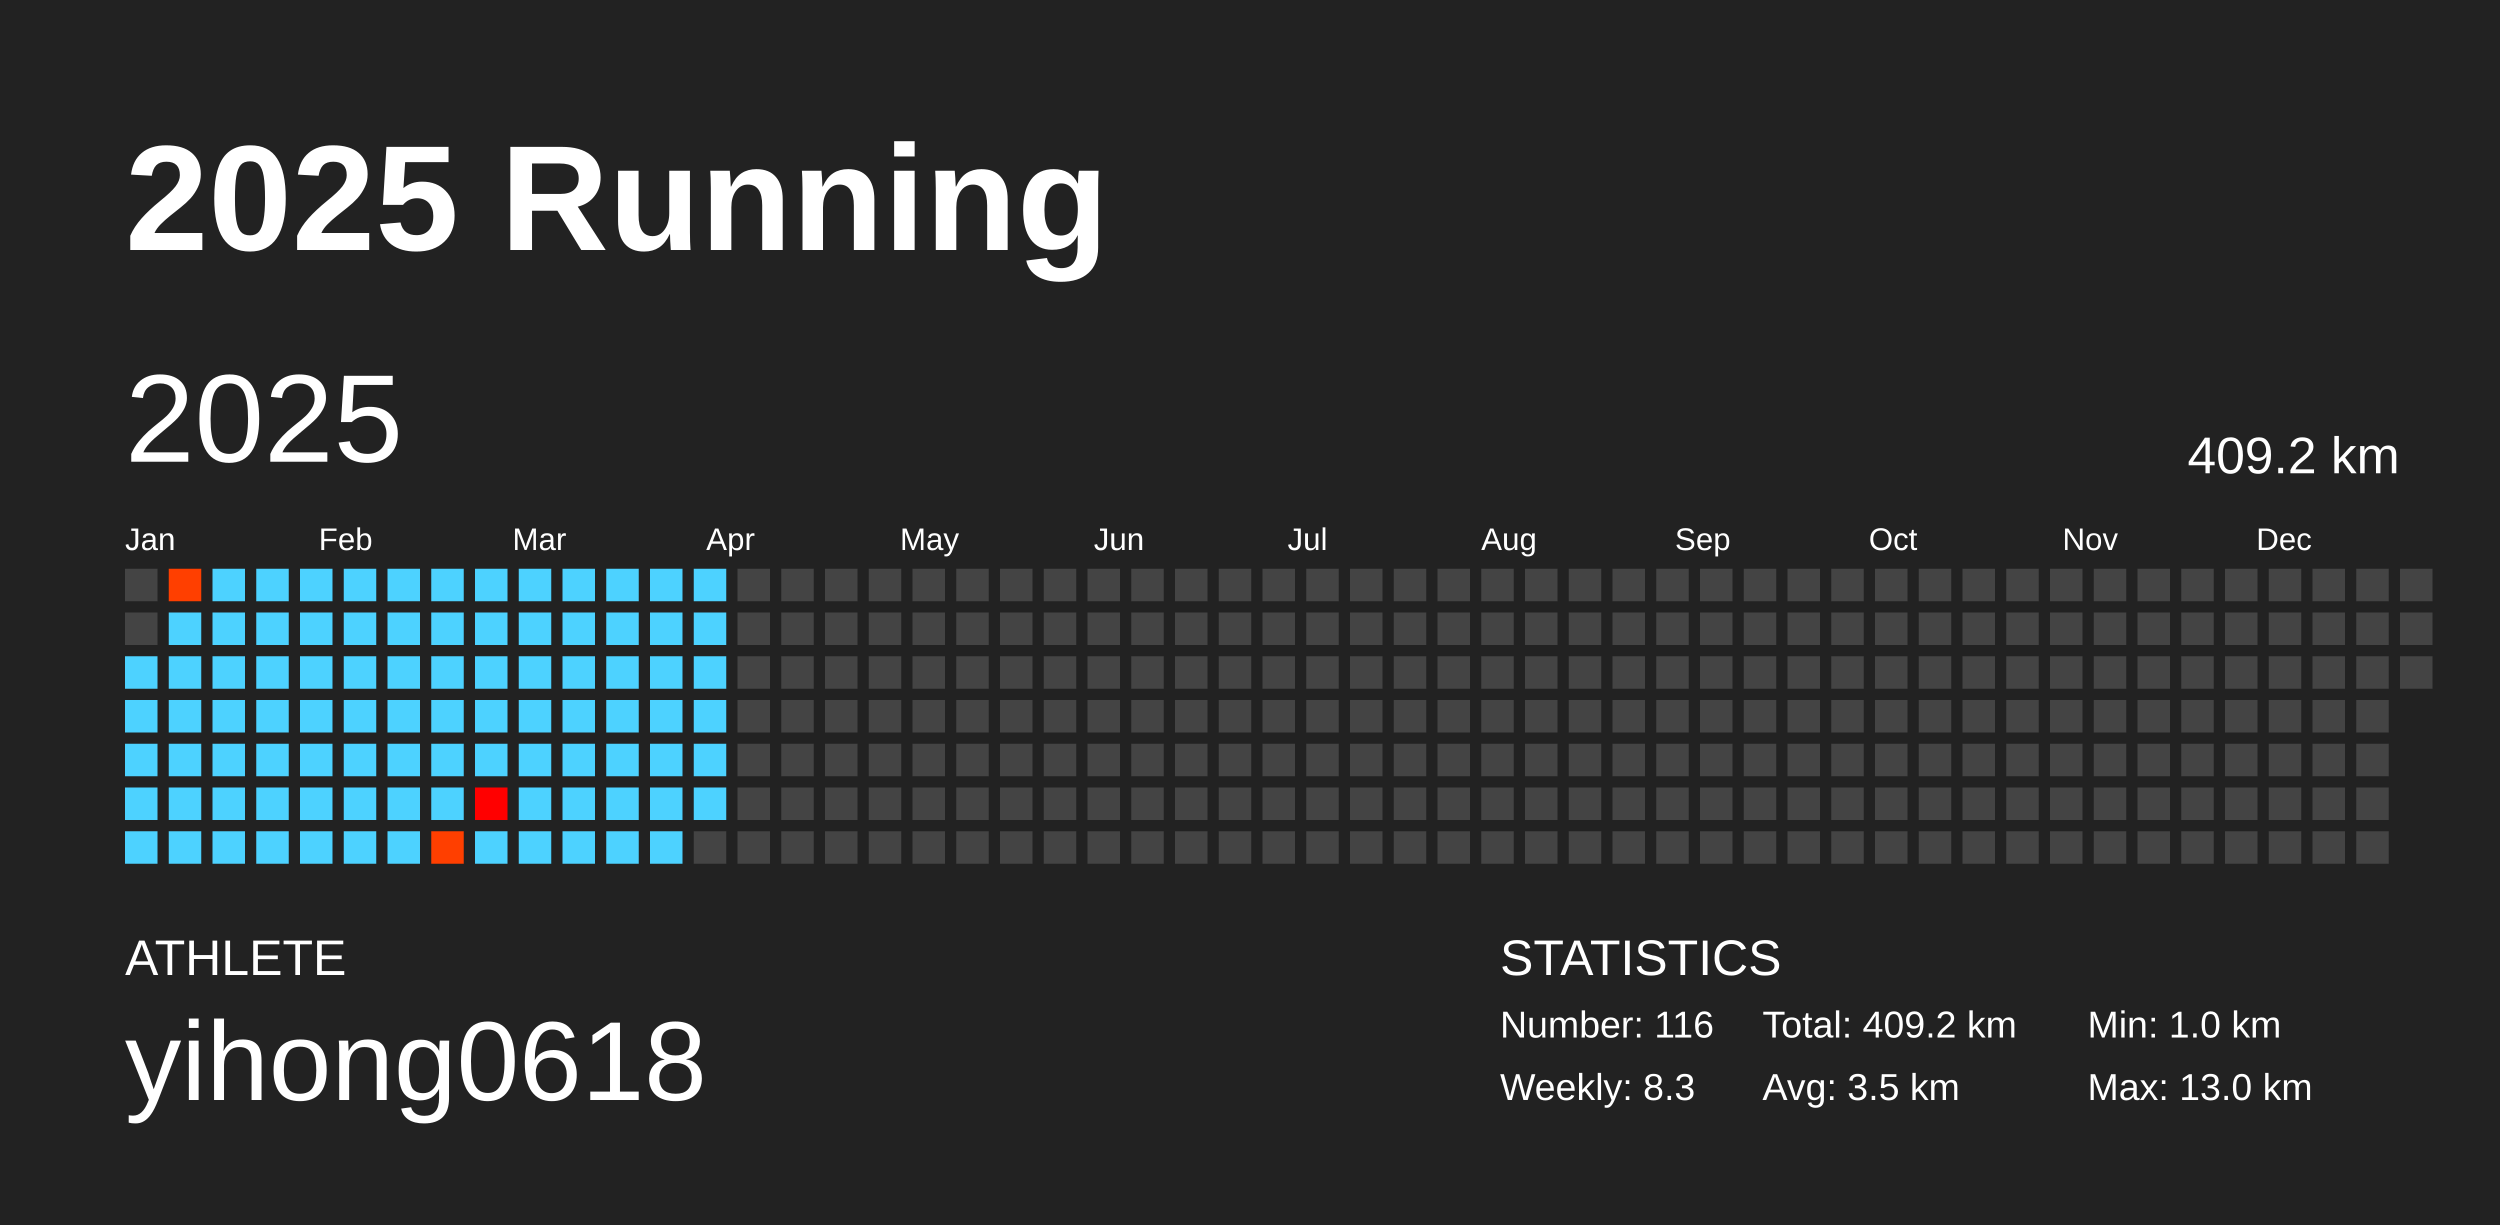
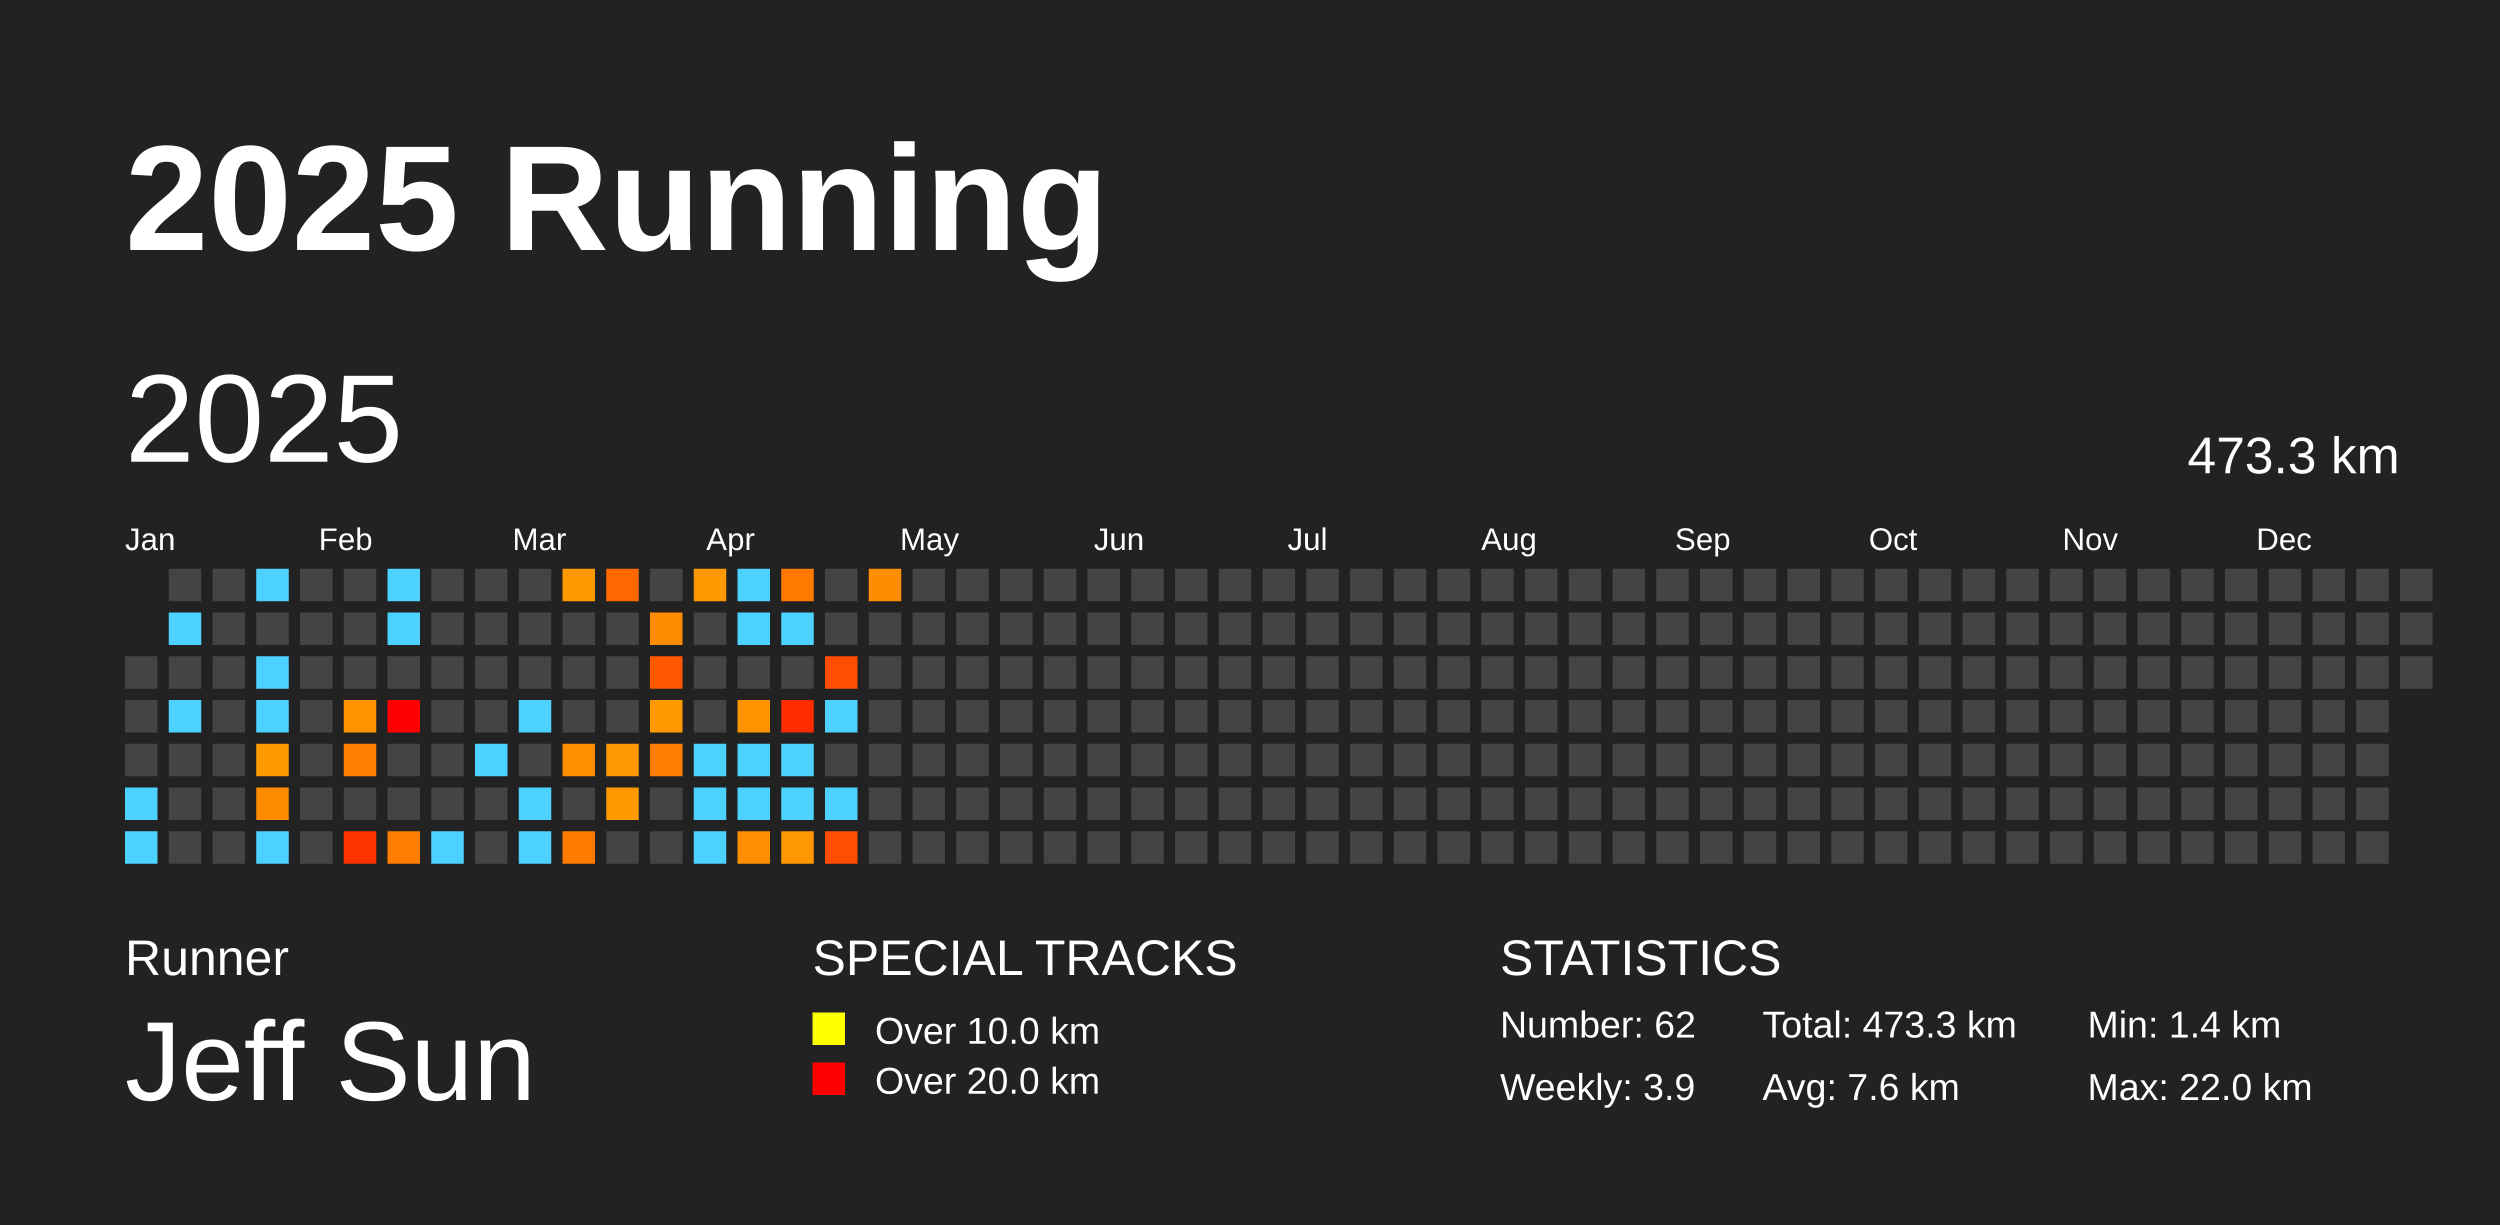
<svg xmlns="http://www.w3.org/2000/svg" baseProfile="full" height="98mm" version="1.1" viewBox="0,0,200,98" width="200mm">
  <defs />
  <rect fill="#222222" height="98" width="200" x="0" y="0" />
  <text fill="#FFFFFF" style="font-size:12px; font-family:Arial; font-weight:bold;" x="10" y="20">2025 Running</text>
-   <text fill="#FFFFFF" style="font-size:4px; font-family:Arial" x="10" y="78">ATHLETE</text>
-   <text fill="#FFFFFF" style="font-size:9px; font-family:Arial" x="10" y="88">yihong0618</text>
+   <text fill="#FFFFFF" style="font-size:4px; font-family:Arial" x="10" y="78">Runner</text>
+   <text fill="#FFFFFF" style="font-size:9px; font-family:Arial" x="10" y="88">Jeff Sun</text>
+   <text fill="#FFFFFF" style="font-size:4px; font-family:Arial" x="65" y="78">SPECIAL TRACKS</text>
+   <rect fill="yellow" height="2.6" width="2.6" x="65" y="81" />
+   <text fill="#FFFFFF" style="font-size:3px; font-family:Arial" x="70" y="83.5">Over 10.0 km</text>
+   <rect fill="red" height="2.6" width="2.6" x="65" y="85" />
+   <text fill="#FFFFFF" style="font-size:3px; font-family:Arial" x="70" y="87.5">Over 20.0 km</text>
  <text fill="#FFFFFF" style="font-size:4px; font-family:Arial" x="120" y="78">STATISTICS</text>
-   <text fill="#FFFFFF" style="font-size:3px; font-family:Arial" x="120" y="83">Number: 116</text>
-   <text fill="#FFFFFF" style="font-size:3px; font-family:Arial" x="120" y="88">Weekly: 8.3</text>
-   <text fill="#FFFFFF" style="font-size:3px; font-family:Arial" x="141" y="83">Total: 409.2 km</text>
-   <text fill="#FFFFFF" style="font-size:3px; font-family:Arial" x="141" y="88">Avg: 3.5 km</text>
-   <text fill="#FFFFFF" style="font-size:3px; font-family:Arial" x="167" y="83">Min: 1.0 km</text>
-   <text fill="#FFFFFF" style="font-size:3px; font-family:Arial" x="167" y="88">Max: 13.0 km</text>
+   <text fill="#FFFFFF" style="font-size:3px; font-family:Arial" x="120" y="83">Number: 62</text>
+   <text fill="#FFFFFF" style="font-size:3px; font-family:Arial" x="120" y="88">Weekly: 3.9</text>
+   <text fill="#FFFFFF" style="font-size:3px; font-family:Arial" x="141" y="83">Total: 473.3 km</text>
+   <text fill="#FFFFFF" style="font-size:3px; font-family:Arial" x="141" y="88">Avg: 7.6 km</text>
+   <text fill="#FFFFFF" style="font-size:3px; font-family:Arial" x="167" y="83">Min: 1.4 km</text>
+   <text fill="#FFFFFF" style="font-size:3px; font-family:Arial" x="167" y="88">Max: 22.0 km</text>
  <text dominant-baseline="hanging" fill="#FFFFFF" style="font-size:10.0px; font-family:Arial;" x="10" y="30">2025</text>
-   <text dominant-baseline="hanging" fill="#FFFFFF" style="font-size:4.125px; font-family:Arial;" x="175" y="35">409.2 km</text>
+   <text dominant-baseline="hanging" fill="#FFFFFF" style="font-size:4.125px; font-family:Arial;" x="175" y="35">473.3 km</text>
  <text fill="#FFFFFF" style="font-size:2.5px; font-family:Arial" x="10.0" y="44">Jan</text>
  <text fill="#FFFFFF" style="font-size:2.5px; font-family:Arial" x="25.5" y="44">Feb</text>
  <text fill="#FFFFFF" style="font-size:2.5px; font-family:Arial" x="41.0" y="44">Mar</text>
  <text fill="#FFFFFF" style="font-size:2.5px; font-family:Arial" x="56.5" y="44">Apr</text>
  <text fill="#FFFFFF" style="font-size:2.5px; font-family:Arial" x="72.0" y="44">May</text>
  <text fill="#FFFFFF" style="font-size:2.5px; font-family:Arial" x="87.5" y="44">Jun</text>
  <text fill="#FFFFFF" style="font-size:2.5px; font-family:Arial" x="103.0" y="44">Jul</text>
  <text fill="#FFFFFF" style="font-size:2.5px; font-family:Arial" x="118.5" y="44">Aug</text>
  <text fill="#FFFFFF" style="font-size:2.5px; font-family:Arial" x="134.0" y="44">Sep</text>
  <text fill="#FFFFFF" style="font-size:2.5px; font-family:Arial" x="149.5" y="44">Oct</text>
  <text fill="#FFFFFF" style="font-size:2.5px; font-family:Arial" x="165.0" y="44">Nov</text>
  <text fill="#FFFFFF" style="font-size:2.5px; font-family:Arial" x="180.5" y="44">Dec</text>
-   <rect fill="#444444" height="2.6" width="2.6" x="10.0" y="45.5" />
-   <rect fill="#444444" height="2.6" width="2.6" x="10.0" y="49.0" />
-   <rect fill="#4dd2ff" height="2.6" width="2.6" x="10.0" y="52.5" />
-   <rect fill="#4dd2ff" height="2.6" width="2.6" x="10.0" y="56.0" />
-   <rect fill="#4dd2ff" height="2.6" width="2.6" x="10.0" y="59.5" />
+   <rect fill="#444444" height="2.6" width="2.6" x="10.0" y="52.5" />
+   <rect fill="#444444" height="2.6" width="2.6" x="10.0" y="56.0" />
+   <rect fill="#444444" height="2.6" width="2.6" x="10.0" y="59.5" />
  <rect fill="#4dd2ff" height="2.6" width="2.6" x="10.0" y="63.0" />
  <rect fill="#4dd2ff" height="2.6" width="2.6" x="10.0" y="66.5" />
-   <rect fill="#ff3f00" height="2.6" width="2.6" x="13.5" y="45.5" />
+   <rect fill="#444444" height="2.6" width="2.6" x="13.5" y="45.5" />
  <rect fill="#4dd2ff" height="2.6" width="2.6" x="13.5" y="49.0" />
-   <rect fill="#4dd2ff" height="2.6" width="2.6" x="13.5" y="52.5" />
+   <rect fill="#444444" height="2.6" width="2.6" x="13.5" y="52.5" />
  <rect fill="#4dd2ff" height="2.6" width="2.6" x="13.5" y="56.0" />
-   <rect fill="#4dd2ff" height="2.6" width="2.6" x="13.5" y="59.5" />
-   <rect fill="#4dd2ff" height="2.6" width="2.6" x="13.5" y="63.0" />
-   <rect fill="#4dd2ff" height="2.6" width="2.6" x="13.5" y="66.5" />
-   <rect fill="#4dd2ff" height="2.6" width="2.6" x="17.0" y="45.5" />
-   <rect fill="#4dd2ff" height="2.6" width="2.6" x="17.0" y="49.0" />
-   <rect fill="#4dd2ff" height="2.6" width="2.6" x="17.0" y="52.5" />
-   <rect fill="#4dd2ff" height="2.6" width="2.6" x="17.0" y="56.0" />
-   <rect fill="#4dd2ff" height="2.6" width="2.6" x="17.0" y="59.5" />
-   <rect fill="#4dd2ff" height="2.6" width="2.6" x="17.0" y="63.0" />
-   <rect fill="#4dd2ff" height="2.6" width="2.6" x="17.0" y="66.5" />
+   <rect fill="#444444" height="2.6" width="2.6" x="13.5" y="59.5" />
+   <rect fill="#444444" height="2.6" width="2.6" x="13.5" y="63.0" />
+   <rect fill="#444444" height="2.6" width="2.6" x="13.5" y="66.5" />
+   <rect fill="#444444" height="2.6" width="2.6" x="17.0" y="45.5" />
+   <rect fill="#444444" height="2.6" width="2.6" x="17.0" y="49.0" />
+   <rect fill="#444444" height="2.6" width="2.6" x="17.0" y="52.5" />
+   <rect fill="#444444" height="2.6" width="2.6" x="17.0" y="56.0" />
+   <rect fill="#444444" height="2.6" width="2.6" x="17.0" y="59.5" />
+   <rect fill="#444444" height="2.6" width="2.6" x="17.0" y="63.0" />
+   <rect fill="#444444" height="2.6" width="2.6" x="17.0" y="66.5" />
  <rect fill="#4dd2ff" height="2.6" width="2.6" x="20.5" y="45.5" />
-   <rect fill="#4dd2ff" height="2.6" width="2.6" x="20.5" y="49.0" />
+   <rect fill="#444444" height="2.6" width="2.6" x="20.5" y="49.0" />
  <rect fill="#4dd2ff" height="2.6" width="2.6" x="20.5" y="52.5" />
  <rect fill="#4dd2ff" height="2.6" width="2.6" x="20.5" y="56.0" />
-   <rect fill="#4dd2ff" height="2.6" width="2.6" x="20.5" y="59.5" />
-   <rect fill="#4dd2ff" height="2.6" width="2.6" x="20.5" y="63.0" />
+   <rect fill="#ff9900" height="2.6" width="2.6" x="20.5" y="59.5" />
+   <rect fill="#ff8c00" height="2.6" width="2.6" x="20.5" y="63.0" />
  <rect fill="#4dd2ff" height="2.6" width="2.6" x="20.5" y="66.5" />
-   <rect fill="#4dd2ff" height="2.6" width="2.6" x="24.0" y="45.5" />
-   <rect fill="#4dd2ff" height="2.6" width="2.6" x="24.0" y="49.0" />
-   <rect fill="#4dd2ff" height="2.6" width="2.6" x="24.0" y="52.5" />
-   <rect fill="#4dd2ff" height="2.6" width="2.6" x="24.0" y="56.0" />
-   <rect fill="#4dd2ff" height="2.6" width="2.6" x="24.0" y="59.5" />
-   <rect fill="#4dd2ff" height="2.6" width="2.6" x="24.0" y="63.0" />
-   <rect fill="#4dd2ff" height="2.6" width="2.6" x="24.0" y="66.5" />
-   <rect fill="#4dd2ff" height="2.6" width="2.6" x="27.5" y="45.5" />
-   <rect fill="#4dd2ff" height="2.6" width="2.6" x="27.5" y="49.0" />
-   <rect fill="#4dd2ff" height="2.6" width="2.6" x="27.5" y="52.5" />
-   <rect fill="#4dd2ff" height="2.6" width="2.6" x="27.5" y="56.0" />
-   <rect fill="#4dd2ff" height="2.6" width="2.6" x="27.5" y="59.5" />
-   <rect fill="#4dd2ff" height="2.6" width="2.6" x="27.5" y="63.0" />
-   <rect fill="#4dd2ff" height="2.6" width="2.6" x="27.5" y="66.5" />
+   <rect fill="#444444" height="2.6" width="2.6" x="24.0" y="45.5" />
+   <rect fill="#444444" height="2.6" width="2.6" x="24.0" y="49.0" />
+   <rect fill="#444444" height="2.6" width="2.6" x="24.0" y="52.5" />
+   <rect fill="#444444" height="2.6" width="2.6" x="24.0" y="56.0" />
+   <rect fill="#444444" height="2.6" width="2.6" x="24.0" y="59.5" />
+   <rect fill="#444444" height="2.6" width="2.6" x="24.0" y="63.0" />
+   <rect fill="#444444" height="2.6" width="2.6" x="24.0" y="66.5" />
+   <rect fill="#444444" height="2.6" width="2.6" x="27.5" y="45.5" />
+   <rect fill="#444444" height="2.6" width="2.6" x="27.5" y="49.0" />
+   <rect fill="#444444" height="2.6" width="2.6" x="27.5" y="52.5" />
+   <rect fill="#ff9200" height="2.6" width="2.6" x="27.5" y="56.0" />
+   <rect fill="#ff7f00" height="2.6" width="2.6" x="27.5" y="59.5" />
+   <rect fill="#444444" height="2.6" width="2.6" x="27.5" y="63.0" />
+   <rect fill="#ff3300" height="2.6" width="2.6" x="27.5" y="66.5" />
  <rect fill="#4dd2ff" height="2.6" width="2.6" x="31.0" y="45.5" />
  <rect fill="#4dd2ff" height="2.6" width="2.6" x="31.0" y="49.0" />
-   <rect fill="#4dd2ff" height="2.6" width="2.6" x="31.0" y="52.5" />
-   <rect fill="#4dd2ff" height="2.6" width="2.6" x="31.0" y="56.0" />
-   <rect fill="#4dd2ff" height="2.6" width="2.6" x="31.0" y="59.5" />
-   <rect fill="#4dd2ff" height="2.6" width="2.6" x="31.0" y="63.0" />
-   <rect fill="#4dd2ff" height="2.6" width="2.6" x="31.0" y="66.5" />
-   <rect fill="#4dd2ff" height="2.6" width="2.6" x="34.5" y="45.5" />
-   <rect fill="#4dd2ff" height="2.6" width="2.6" x="34.5" y="49.0" />
-   <rect fill="#4dd2ff" height="2.6" width="2.6" x="34.5" y="52.5" />
-   <rect fill="#4dd2ff" height="2.6" width="2.6" x="34.5" y="56.0" />
-   <rect fill="#4dd2ff" height="2.6" width="2.6" x="34.5" y="59.5" />
-   <rect fill="#4dd2ff" height="2.6" width="2.6" x="34.5" y="63.0" />
-   <rect fill="#ff3f00" height="2.6" width="2.6" x="34.5" y="66.5" />
-   <rect fill="#4dd2ff" height="2.6" width="2.6" x="38.0" y="45.5" />
-   <rect fill="#4dd2ff" height="2.6" width="2.6" x="38.0" y="49.0" />
-   <rect fill="#4dd2ff" height="2.6" width="2.6" x="38.0" y="52.5" />
-   <rect fill="#4dd2ff" height="2.6" width="2.6" x="38.0" y="56.0" />
+   <rect fill="#444444" height="2.6" width="2.6" x="31.0" y="52.5" />
+   <rect fill="red" height="2.6" width="2.6" x="31.0" y="56.0" />
+   <rect fill="#444444" height="2.6" width="2.6" x="31.0" y="59.5" />
+   <rect fill="#444444" height="2.6" width="2.6" x="31.0" y="63.0" />
+   <rect fill="#ff7e00" height="2.6" width="2.6" x="31.0" y="66.5" />
+   <rect fill="#444444" height="2.6" width="2.6" x="34.5" y="45.5" />
+   <rect fill="#444444" height="2.6" width="2.6" x="34.5" y="49.0" />
+   <rect fill="#444444" height="2.6" width="2.6" x="34.5" y="52.5" />
+   <rect fill="#444444" height="2.6" width="2.6" x="34.5" y="56.0" />
+   <rect fill="#444444" height="2.6" width="2.6" x="34.5" y="59.5" />
+   <rect fill="#444444" height="2.6" width="2.6" x="34.5" y="63.0" />
+   <rect fill="#4dd2ff" height="2.6" width="2.6" x="34.5" y="66.5" />
+   <rect fill="#444444" height="2.6" width="2.6" x="38.0" y="45.5" />
+   <rect fill="#444444" height="2.6" width="2.6" x="38.0" y="49.0" />
+   <rect fill="#444444" height="2.6" width="2.6" x="38.0" y="52.5" />
+   <rect fill="#444444" height="2.6" width="2.6" x="38.0" y="56.0" />
  <rect fill="#4dd2ff" height="2.6" width="2.6" x="38.0" y="59.5" />
-   <rect fill="#ff0000" height="2.6" width="2.6" x="38.0" y="63.0" />
-   <rect fill="#4dd2ff" height="2.6" width="2.6" x="38.0" y="66.5" />
-   <rect fill="#4dd2ff" height="2.6" width="2.6" x="41.5" y="45.5" />
-   <rect fill="#4dd2ff" height="2.6" width="2.6" x="41.5" y="49.0" />
-   <rect fill="#4dd2ff" height="2.6" width="2.6" x="41.5" y="52.5" />
+   <rect fill="#444444" height="2.6" width="2.6" x="38.0" y="63.0" />
+   <rect fill="#444444" height="2.6" width="2.6" x="38.0" y="66.5" />
+   <rect fill="#444444" height="2.6" width="2.6" x="41.5" y="45.5" />
+   <rect fill="#444444" height="2.6" width="2.6" x="41.5" y="49.0" />
+   <rect fill="#444444" height="2.6" width="2.6" x="41.5" y="52.5" />
  <rect fill="#4dd2ff" height="2.6" width="2.6" x="41.5" y="56.0" />
-   <rect fill="#4dd2ff" height="2.6" width="2.6" x="41.5" y="59.5" />
+   <rect fill="#444444" height="2.6" width="2.6" x="41.5" y="59.5" />
  <rect fill="#4dd2ff" height="2.6" width="2.6" x="41.5" y="63.0" />
  <rect fill="#4dd2ff" height="2.6" width="2.6" x="41.5" y="66.5" />
-   <rect fill="#4dd2ff" height="2.6" width="2.6" x="45.0" y="45.5" />
-   <rect fill="#4dd2ff" height="2.6" width="2.6" x="45.0" y="49.0" />
-   <rect fill="#4dd2ff" height="2.6" width="2.6" x="45.0" y="52.5" />
-   <rect fill="#4dd2ff" height="2.6" width="2.6" x="45.0" y="56.0" />
-   <rect fill="#4dd2ff" height="2.6" width="2.6" x="45.0" y="59.5" />
-   <rect fill="#4dd2ff" height="2.6" width="2.6" x="45.0" y="63.0" />
-   <rect fill="#4dd2ff" height="2.6" width="2.6" x="45.0" y="66.5" />
-   <rect fill="#4dd2ff" height="2.6" width="2.6" x="48.5" y="45.5" />
-   <rect fill="#4dd2ff" height="2.6" width="2.6" x="48.5" y="49.0" />
-   <rect fill="#4dd2ff" height="2.6" width="2.6" x="48.5" y="52.5" />
-   <rect fill="#4dd2ff" height="2.6" width="2.6" x="48.5" y="56.0" />
-   <rect fill="#4dd2ff" height="2.6" width="2.6" x="48.5" y="59.5" />
-   <rect fill="#4dd2ff" height="2.6" width="2.6" x="48.5" y="63.0" />
-   <rect fill="#4dd2ff" height="2.6" width="2.6" x="48.5" y="66.5" />
-   <rect fill="#4dd2ff" height="2.6" width="2.6" x="52.0" y="45.5" />
-   <rect fill="#4dd2ff" height="2.6" width="2.6" x="52.0" y="49.0" />
-   <rect fill="#4dd2ff" height="2.6" width="2.6" x="52.0" y="52.5" />
-   <rect fill="#4dd2ff" height="2.6" width="2.6" x="52.0" y="56.0" />
-   <rect fill="#4dd2ff" height="2.6" width="2.6" x="52.0" y="59.5" />
-   <rect fill="#4dd2ff" height="2.6" width="2.6" x="52.0" y="63.0" />
-   <rect fill="#4dd2ff" height="2.6" width="2.6" x="52.0" y="66.5" />
-   <rect fill="#4dd2ff" height="2.6" width="2.6" x="55.5" y="45.5" />
-   <rect fill="#4dd2ff" height="2.6" width="2.6" x="55.5" y="49.0" />
-   <rect fill="#4dd2ff" height="2.6" width="2.6" x="55.5" y="52.5" />
-   <rect fill="#4dd2ff" height="2.6" width="2.6" x="55.5" y="56.0" />
+   <rect fill="#ff9900" height="2.6" width="2.6" x="45.0" y="45.5" />
+   <rect fill="#444444" height="2.6" width="2.6" x="45.0" y="49.0" />
+   <rect fill="#444444" height="2.6" width="2.6" x="45.0" y="52.5" />
+   <rect fill="#444444" height="2.6" width="2.6" x="45.0" y="56.0" />
+   <rect fill="#ff9000" height="2.6" width="2.6" x="45.0" y="59.5" />
+   <rect fill="#444444" height="2.6" width="2.6" x="45.0" y="63.0" />
+   <rect fill="#ff7a00" height="2.6" width="2.6" x="45.0" y="66.5" />
+   <rect fill="#ff6800" height="2.6" width="2.6" x="48.5" y="45.5" />
+   <rect fill="#444444" height="2.6" width="2.6" x="48.5" y="49.0" />
+   <rect fill="#444444" height="2.6" width="2.6" x="48.5" y="52.5" />
+   <rect fill="#444444" height="2.6" width="2.6" x="48.5" y="56.0" />
+   <rect fill="#ff9700" height="2.6" width="2.6" x="48.5" y="59.5" />
+   <rect fill="#ff9900" height="2.6" width="2.6" x="48.5" y="63.0" />
+   <rect fill="#444444" height="2.6" width="2.6" x="48.5" y="66.5" />
+   <rect fill="#444444" height="2.6" width="2.6" x="52.0" y="45.5" />
+   <rect fill="#ff8b00" height="2.6" width="2.6" x="52.0" y="49.0" />
+   <rect fill="#ff5800" height="2.6" width="2.6" x="52.0" y="52.5" />
+   <rect fill="#ff9900" height="2.6" width="2.6" x="52.0" y="56.0" />
+   <rect fill="#ff7d00" height="2.6" width="2.6" x="52.0" y="59.5" />
+   <rect fill="#444444" height="2.6" width="2.6" x="52.0" y="63.0" />
+   <rect fill="#444444" height="2.6" width="2.6" x="52.0" y="66.5" />
+   <rect fill="#ff9900" height="2.6" width="2.6" x="55.5" y="45.5" />
+   <rect fill="#444444" height="2.6" width="2.6" x="55.5" y="49.0" />
+   <rect fill="#444444" height="2.6" width="2.6" x="55.5" y="52.5" />
+   <rect fill="#444444" height="2.6" width="2.6" x="55.5" y="56.0" />
  <rect fill="#4dd2ff" height="2.6" width="2.6" x="55.5" y="59.5" />
  <rect fill="#4dd2ff" height="2.6" width="2.6" x="55.5" y="63.0" />
-   <rect fill="#444444" height="2.6" width="2.6" x="55.5" y="66.5" />
-   <rect fill="#444444" height="2.6" width="2.6" x="59.0" y="45.5" />
-   <rect fill="#444444" height="2.6" width="2.6" x="59.0" y="49.0" />
+   <rect fill="#4dd2ff" height="2.6" width="2.6" x="55.5" y="66.5" />
+   <rect fill="#4dd2ff" height="2.6" width="2.6" x="59.0" y="45.5" />
+   <rect fill="#4dd2ff" height="2.6" width="2.6" x="59.0" y="49.0" />
  <rect fill="#444444" height="2.6" width="2.6" x="59.0" y="52.5" />
-   <rect fill="#444444" height="2.6" width="2.6" x="59.0" y="56.0" />
-   <rect fill="#444444" height="2.6" width="2.6" x="59.0" y="59.5" />
-   <rect fill="#444444" height="2.6" width="2.6" x="59.0" y="63.0" />
-   <rect fill="#444444" height="2.6" width="2.6" x="59.0" y="66.5" />
-   <rect fill="#444444" height="2.6" width="2.6" x="62.5" y="45.5" />
-   <rect fill="#444444" height="2.6" width="2.6" x="62.5" y="49.0" />
+   <rect fill="#ff9300" height="2.6" width="2.6" x="59.0" y="56.0" />
+   <rect fill="#4dd2ff" height="2.6" width="2.6" x="59.0" y="59.5" />
+   <rect fill="#4dd2ff" height="2.6" width="2.6" x="59.0" y="63.0" />
+   <rect fill="#ff8e00" height="2.6" width="2.6" x="59.0" y="66.5" />
+   <rect fill="#ff7900" height="2.6" width="2.6" x="62.5" y="45.5" />
+   <rect fill="#4dd2ff" height="2.6" width="2.6" x="62.5" y="49.0" />
  <rect fill="#444444" height="2.6" width="2.6" x="62.5" y="52.5" />
-   <rect fill="#444444" height="2.6" width="2.6" x="62.5" y="56.0" />
-   <rect fill="#444444" height="2.6" width="2.6" x="62.5" y="59.5" />
-   <rect fill="#444444" height="2.6" width="2.6" x="62.5" y="63.0" />
-   <rect fill="#444444" height="2.6" width="2.6" x="62.5" y="66.5" />
+   <rect fill="#ff2c00" height="2.6" width="2.6" x="62.5" y="56.0" />
+   <rect fill="#4dd2ff" height="2.6" width="2.6" x="62.5" y="59.5" />
+   <rect fill="#4dd2ff" height="2.6" width="2.6" x="62.5" y="63.0" />
+   <rect fill="#ff9700" height="2.6" width="2.6" x="62.5" y="66.5" />
  <rect fill="#444444" height="2.6" width="2.6" x="66.0" y="45.5" />
  <rect fill="#444444" height="2.6" width="2.6" x="66.0" y="49.0" />
-   <rect fill="#444444" height="2.6" width="2.6" x="66.0" y="52.5" />
-   <rect fill="#444444" height="2.6" width="2.6" x="66.0" y="56.0" />
+   <rect fill="#ff4e00" height="2.6" width="2.6" x="66.0" y="52.5" />
+   <rect fill="#4dd2ff" height="2.6" width="2.6" x="66.0" y="56.0" />
  <rect fill="#444444" height="2.6" width="2.6" x="66.0" y="59.5" />
-   <rect fill="#444444" height="2.6" width="2.6" x="66.0" y="63.0" />
-   <rect fill="#444444" height="2.6" width="2.6" x="66.0" y="66.5" />
-   <rect fill="#444444" height="2.6" width="2.6" x="69.5" y="45.5" />
+   <rect fill="#4dd2ff" height="2.6" width="2.6" x="66.0" y="63.0" />
+   <rect fill="#ff4e00" height="2.6" width="2.6" x="66.0" y="66.5" />
+   <rect fill="#ff8d00" height="2.6" width="2.6" x="69.5" y="45.5" />
  <rect fill="#444444" height="2.6" width="2.6" x="69.5" y="49.0" />
  <rect fill="#444444" height="2.6" width="2.6" x="69.5" y="52.5" />
  <rect fill="#444444" height="2.6" width="2.6" x="69.5" y="56.0" />
  <rect fill="#444444" height="2.6" width="2.6" x="69.5" y="59.5" />
  <rect fill="#444444" height="2.6" width="2.6" x="69.5" y="63.0" />
  <rect fill="#444444" height="2.6" width="2.6" x="69.5" y="66.5" />
  <rect fill="#444444" height="2.6" width="2.6" x="73.0" y="45.5" />
  <rect fill="#444444" height="2.6" width="2.6" x="73.0" y="49.0" />
  <rect fill="#444444" height="2.6" width="2.6" x="73.0" y="52.5" />
  <rect fill="#444444" height="2.6" width="2.6" x="73.0" y="56.0" />
  <rect fill="#444444" height="2.6" width="2.6" x="73.0" y="59.5" />
  <rect fill="#444444" height="2.6" width="2.6" x="73.0" y="63.0" />
  <rect fill="#444444" height="2.6" width="2.6" x="73.0" y="66.5" />
  <rect fill="#444444" height="2.6" width="2.6" x="76.5" y="45.5" />
  <rect fill="#444444" height="2.6" width="2.6" x="76.5" y="49.0" />
  <rect fill="#444444" height="2.6" width="2.6" x="76.5" y="52.5" />
  <rect fill="#444444" height="2.6" width="2.6" x="76.5" y="56.0" />
  <rect fill="#444444" height="2.6" width="2.6" x="76.5" y="59.5" />
  <rect fill="#444444" height="2.6" width="2.6" x="76.5" y="63.0" />
  <rect fill="#444444" height="2.6" width="2.6" x="76.5" y="66.5" />
  <rect fill="#444444" height="2.6" width="2.6" x="80.0" y="45.5" />
  <rect fill="#444444" height="2.6" width="2.6" x="80.0" y="49.0" />
  <rect fill="#444444" height="2.6" width="2.6" x="80.0" y="52.5" />
  <rect fill="#444444" height="2.6" width="2.6" x="80.0" y="56.0" />
  <rect fill="#444444" height="2.6" width="2.6" x="80.0" y="59.5" />
  <rect fill="#444444" height="2.6" width="2.6" x="80.0" y="63.0" />
  <rect fill="#444444" height="2.6" width="2.6" x="80.0" y="66.5" />
  <rect fill="#444444" height="2.6" width="2.6" x="83.5" y="45.5" />
  <rect fill="#444444" height="2.6" width="2.6" x="83.5" y="49.0" />
  <rect fill="#444444" height="2.6" width="2.6" x="83.5" y="52.5" />
  <rect fill="#444444" height="2.6" width="2.6" x="83.5" y="56.0" />
  <rect fill="#444444" height="2.6" width="2.6" x="83.5" y="59.5" />
  <rect fill="#444444" height="2.6" width="2.6" x="83.5" y="63.0" />
  <rect fill="#444444" height="2.6" width="2.6" x="83.5" y="66.5" />
  <rect fill="#444444" height="2.6" width="2.6" x="87.0" y="45.5" />
  <rect fill="#444444" height="2.6" width="2.6" x="87.0" y="49.0" />
  <rect fill="#444444" height="2.6" width="2.6" x="87.0" y="52.5" />
  <rect fill="#444444" height="2.6" width="2.6" x="87.0" y="56.0" />
  <rect fill="#444444" height="2.6" width="2.6" x="87.0" y="59.5" />
  <rect fill="#444444" height="2.6" width="2.6" x="87.0" y="63.0" />
  <rect fill="#444444" height="2.6" width="2.6" x="87.0" y="66.5" />
  <rect fill="#444444" height="2.6" width="2.6" x="90.5" y="45.5" />
  <rect fill="#444444" height="2.6" width="2.6" x="90.5" y="49.0" />
  <rect fill="#444444" height="2.6" width="2.6" x="90.5" y="52.5" />
  <rect fill="#444444" height="2.6" width="2.6" x="90.5" y="56.0" />
  <rect fill="#444444" height="2.6" width="2.6" x="90.5" y="59.5" />
  <rect fill="#444444" height="2.6" width="2.6" x="90.5" y="63.0" />
  <rect fill="#444444" height="2.6" width="2.6" x="90.5" y="66.5" />
  <rect fill="#444444" height="2.6" width="2.6" x="94.0" y="45.5" />
  <rect fill="#444444" height="2.6" width="2.6" x="94.0" y="49.0" />
  <rect fill="#444444" height="2.6" width="2.6" x="94.0" y="52.5" />
  <rect fill="#444444" height="2.6" width="2.6" x="94.0" y="56.0" />
  <rect fill="#444444" height="2.6" width="2.6" x="94.0" y="59.5" />
  <rect fill="#444444" height="2.6" width="2.6" x="94.0" y="63.0" />
  <rect fill="#444444" height="2.6" width="2.6" x="94.0" y="66.5" />
  <rect fill="#444444" height="2.6" width="2.6" x="97.5" y="45.5" />
  <rect fill="#444444" height="2.6" width="2.6" x="97.5" y="49.0" />
  <rect fill="#444444" height="2.6" width="2.6" x="97.5" y="52.5" />
  <rect fill="#444444" height="2.6" width="2.6" x="97.5" y="56.0" />
  <rect fill="#444444" height="2.6" width="2.6" x="97.5" y="59.5" />
  <rect fill="#444444" height="2.6" width="2.6" x="97.5" y="63.0" />
  <rect fill="#444444" height="2.6" width="2.6" x="97.5" y="66.5" />
  <rect fill="#444444" height="2.6" width="2.6" x="101.0" y="45.5" />
  <rect fill="#444444" height="2.6" width="2.6" x="101.0" y="49.0" />
  <rect fill="#444444" height="2.6" width="2.6" x="101.0" y="52.5" />
  <rect fill="#444444" height="2.6" width="2.6" x="101.0" y="56.0" />
  <rect fill="#444444" height="2.6" width="2.6" x="101.0" y="59.5" />
  <rect fill="#444444" height="2.6" width="2.6" x="101.0" y="63.0" />
  <rect fill="#444444" height="2.6" width="2.6" x="101.0" y="66.5" />
  <rect fill="#444444" height="2.6" width="2.6" x="104.5" y="45.5" />
  <rect fill="#444444" height="2.6" width="2.6" x="104.5" y="49.0" />
  <rect fill="#444444" height="2.6" width="2.6" x="104.5" y="52.5" />
  <rect fill="#444444" height="2.6" width="2.6" x="104.5" y="56.0" />
  <rect fill="#444444" height="2.6" width="2.6" x="104.5" y="59.5" />
  <rect fill="#444444" height="2.6" width="2.6" x="104.5" y="63.0" />
  <rect fill="#444444" height="2.6" width="2.6" x="104.5" y="66.5" />
  <rect fill="#444444" height="2.6" width="2.6" x="108.0" y="45.5" />
  <rect fill="#444444" height="2.6" width="2.6" x="108.0" y="49.0" />
  <rect fill="#444444" height="2.6" width="2.6" x="108.0" y="52.5" />
  <rect fill="#444444" height="2.6" width="2.6" x="108.0" y="56.0" />
  <rect fill="#444444" height="2.6" width="2.6" x="108.0" y="59.5" />
  <rect fill="#444444" height="2.6" width="2.6" x="108.0" y="63.0" />
  <rect fill="#444444" height="2.6" width="2.6" x="108.0" y="66.5" />
  <rect fill="#444444" height="2.6" width="2.6" x="111.5" y="45.5" />
  <rect fill="#444444" height="2.6" width="2.6" x="111.5" y="49.0" />
  <rect fill="#444444" height="2.6" width="2.6" x="111.5" y="52.5" />
  <rect fill="#444444" height="2.6" width="2.6" x="111.5" y="56.0" />
  <rect fill="#444444" height="2.6" width="2.6" x="111.5" y="59.5" />
  <rect fill="#444444" height="2.6" width="2.6" x="111.5" y="63.0" />
  <rect fill="#444444" height="2.6" width="2.6" x="111.5" y="66.5" />
  <rect fill="#444444" height="2.6" width="2.6" x="115.0" y="45.5" />
  <rect fill="#444444" height="2.6" width="2.6" x="115.0" y="49.0" />
  <rect fill="#444444" height="2.6" width="2.6" x="115.0" y="52.5" />
  <rect fill="#444444" height="2.6" width="2.6" x="115.0" y="56.0" />
  <rect fill="#444444" height="2.6" width="2.6" x="115.0" y="59.5" />
  <rect fill="#444444" height="2.6" width="2.6" x="115.0" y="63.0" />
  <rect fill="#444444" height="2.6" width="2.6" x="115.0" y="66.5" />
  <rect fill="#444444" height="2.6" width="2.6" x="118.5" y="45.5" />
  <rect fill="#444444" height="2.6" width="2.6" x="118.5" y="49.0" />
  <rect fill="#444444" height="2.6" width="2.6" x="118.5" y="52.5" />
  <rect fill="#444444" height="2.6" width="2.6" x="118.5" y="56.0" />
  <rect fill="#444444" height="2.6" width="2.6" x="118.5" y="59.5" />
  <rect fill="#444444" height="2.6" width="2.6" x="118.5" y="63.0" />
  <rect fill="#444444" height="2.6" width="2.6" x="118.5" y="66.5" />
  <rect fill="#444444" height="2.6" width="2.6" x="122.0" y="45.5" />
  <rect fill="#444444" height="2.6" width="2.6" x="122.0" y="49.0" />
  <rect fill="#444444" height="2.6" width="2.6" x="122.0" y="52.5" />
  <rect fill="#444444" height="2.6" width="2.6" x="122.0" y="56.0" />
  <rect fill="#444444" height="2.6" width="2.6" x="122.0" y="59.5" />
  <rect fill="#444444" height="2.6" width="2.6" x="122.0" y="63.0" />
  <rect fill="#444444" height="2.6" width="2.6" x="122.0" y="66.5" />
  <rect fill="#444444" height="2.6" width="2.6" x="125.5" y="45.5" />
  <rect fill="#444444" height="2.6" width="2.6" x="125.5" y="49.0" />
  <rect fill="#444444" height="2.6" width="2.6" x="125.5" y="52.5" />
  <rect fill="#444444" height="2.6" width="2.6" x="125.5" y="56.0" />
  <rect fill="#444444" height="2.6" width="2.6" x="125.5" y="59.5" />
  <rect fill="#444444" height="2.6" width="2.6" x="125.5" y="63.0" />
  <rect fill="#444444" height="2.6" width="2.6" x="125.5" y="66.5" />
  <rect fill="#444444" height="2.6" width="2.6" x="129.0" y="45.5" />
  <rect fill="#444444" height="2.6" width="2.6" x="129.0" y="49.0" />
  <rect fill="#444444" height="2.6" width="2.6" x="129.0" y="52.5" />
  <rect fill="#444444" height="2.6" width="2.6" x="129.0" y="56.0" />
  <rect fill="#444444" height="2.6" width="2.6" x="129.0" y="59.5" />
  <rect fill="#444444" height="2.6" width="2.6" x="129.0" y="63.0" />
  <rect fill="#444444" height="2.6" width="2.6" x="129.0" y="66.5" />
  <rect fill="#444444" height="2.6" width="2.6" x="132.5" y="45.5" />
  <rect fill="#444444" height="2.6" width="2.6" x="132.5" y="49.0" />
  <rect fill="#444444" height="2.6" width="2.6" x="132.5" y="52.5" />
  <rect fill="#444444" height="2.6" width="2.6" x="132.5" y="56.0" />
  <rect fill="#444444" height="2.6" width="2.6" x="132.5" y="59.5" />
  <rect fill="#444444" height="2.6" width="2.6" x="132.5" y="63.0" />
  <rect fill="#444444" height="2.6" width="2.6" x="132.5" y="66.5" />
  <rect fill="#444444" height="2.6" width="2.6" x="136.0" y="45.5" />
  <rect fill="#444444" height="2.6" width="2.6" x="136.0" y="49.0" />
  <rect fill="#444444" height="2.6" width="2.6" x="136.0" y="52.5" />
  <rect fill="#444444" height="2.6" width="2.6" x="136.0" y="56.0" />
  <rect fill="#444444" height="2.6" width="2.6" x="136.0" y="59.5" />
  <rect fill="#444444" height="2.6" width="2.6" x="136.0" y="63.0" />
  <rect fill="#444444" height="2.6" width="2.6" x="136.0" y="66.5" />
  <rect fill="#444444" height="2.6" width="2.6" x="139.5" y="45.5" />
  <rect fill="#444444" height="2.6" width="2.6" x="139.5" y="49.0" />
  <rect fill="#444444" height="2.6" width="2.6" x="139.5" y="52.5" />
  <rect fill="#444444" height="2.6" width="2.6" x="139.5" y="56.0" />
  <rect fill="#444444" height="2.6" width="2.6" x="139.5" y="59.5" />
  <rect fill="#444444" height="2.6" width="2.6" x="139.5" y="63.0" />
  <rect fill="#444444" height="2.6" width="2.6" x="139.5" y="66.5" />
  <rect fill="#444444" height="2.6" width="2.6" x="143.0" y="45.5" />
  <rect fill="#444444" height="2.6" width="2.6" x="143.0" y="49.0" />
  <rect fill="#444444" height="2.6" width="2.6" x="143.0" y="52.5" />
  <rect fill="#444444" height="2.6" width="2.6" x="143.0" y="56.0" />
  <rect fill="#444444" height="2.6" width="2.6" x="143.0" y="59.5" />
  <rect fill="#444444" height="2.6" width="2.6" x="143.0" y="63.0" />
  <rect fill="#444444" height="2.6" width="2.6" x="143.0" y="66.5" />
  <rect fill="#444444" height="2.6" width="2.6" x="146.5" y="45.5" />
  <rect fill="#444444" height="2.6" width="2.6" x="146.5" y="49.0" />
  <rect fill="#444444" height="2.6" width="2.6" x="146.5" y="52.5" />
  <rect fill="#444444" height="2.6" width="2.6" x="146.5" y="56.0" />
  <rect fill="#444444" height="2.6" width="2.6" x="146.5" y="59.5" />
  <rect fill="#444444" height="2.6" width="2.6" x="146.5" y="63.0" />
  <rect fill="#444444" height="2.6" width="2.6" x="146.5" y="66.5" />
  <rect fill="#444444" height="2.6" width="2.6" x="150.0" y="45.5" />
  <rect fill="#444444" height="2.6" width="2.6" x="150.0" y="49.0" />
  <rect fill="#444444" height="2.6" width="2.6" x="150.0" y="52.5" />
  <rect fill="#444444" height="2.6" width="2.6" x="150.0" y="56.0" />
  <rect fill="#444444" height="2.6" width="2.6" x="150.0" y="59.5" />
  <rect fill="#444444" height="2.6" width="2.6" x="150.0" y="63.0" />
  <rect fill="#444444" height="2.6" width="2.6" x="150.0" y="66.5" />
  <rect fill="#444444" height="2.6" width="2.6" x="153.5" y="45.5" />
  <rect fill="#444444" height="2.6" width="2.6" x="153.5" y="49.0" />
  <rect fill="#444444" height="2.6" width="2.6" x="153.5" y="52.5" />
  <rect fill="#444444" height="2.6" width="2.6" x="153.5" y="56.0" />
  <rect fill="#444444" height="2.6" width="2.6" x="153.5" y="59.5" />
  <rect fill="#444444" height="2.6" width="2.6" x="153.5" y="63.0" />
  <rect fill="#444444" height="2.6" width="2.6" x="153.5" y="66.5" />
  <rect fill="#444444" height="2.6" width="2.6" x="157.0" y="45.5" />
  <rect fill="#444444" height="2.6" width="2.6" x="157.0" y="49.0" />
  <rect fill="#444444" height="2.6" width="2.6" x="157.0" y="52.5" />
  <rect fill="#444444" height="2.6" width="2.6" x="157.0" y="56.0" />
  <rect fill="#444444" height="2.6" width="2.6" x="157.0" y="59.5" />
  <rect fill="#444444" height="2.6" width="2.6" x="157.0" y="63.0" />
  <rect fill="#444444" height="2.6" width="2.6" x="157.0" y="66.5" />
  <rect fill="#444444" height="2.6" width="2.6" x="160.5" y="45.5" />
  <rect fill="#444444" height="2.6" width="2.6" x="160.5" y="49.0" />
  <rect fill="#444444" height="2.6" width="2.6" x="160.5" y="52.5" />
  <rect fill="#444444" height="2.6" width="2.6" x="160.5" y="56.0" />
  <rect fill="#444444" height="2.6" width="2.6" x="160.5" y="59.5" />
  <rect fill="#444444" height="2.6" width="2.6" x="160.5" y="63.0" />
  <rect fill="#444444" height="2.6" width="2.6" x="160.5" y="66.5" />
  <rect fill="#444444" height="2.6" width="2.6" x="164.0" y="45.5" />
  <rect fill="#444444" height="2.6" width="2.6" x="164.0" y="49.0" />
  <rect fill="#444444" height="2.6" width="2.6" x="164.0" y="52.5" />
  <rect fill="#444444" height="2.6" width="2.6" x="164.0" y="56.0" />
  <rect fill="#444444" height="2.6" width="2.6" x="164.0" y="59.5" />
  <rect fill="#444444" height="2.6" width="2.6" x="164.0" y="63.0" />
  <rect fill="#444444" height="2.6" width="2.6" x="164.0" y="66.5" />
  <rect fill="#444444" height="2.6" width="2.6" x="167.5" y="45.5" />
  <rect fill="#444444" height="2.6" width="2.6" x="167.5" y="49.0" />
  <rect fill="#444444" height="2.6" width="2.6" x="167.5" y="52.5" />
  <rect fill="#444444" height="2.6" width="2.6" x="167.5" y="56.0" />
  <rect fill="#444444" height="2.6" width="2.6" x="167.5" y="59.5" />
  <rect fill="#444444" height="2.6" width="2.6" x="167.5" y="63.0" />
  <rect fill="#444444" height="2.6" width="2.6" x="167.5" y="66.5" />
  <rect fill="#444444" height="2.6" width="2.6" x="171.0" y="45.5" />
  <rect fill="#444444" height="2.6" width="2.6" x="171.0" y="49.0" />
  <rect fill="#444444" height="2.6" width="2.6" x="171.0" y="52.5" />
  <rect fill="#444444" height="2.6" width="2.6" x="171.0" y="56.0" />
  <rect fill="#444444" height="2.6" width="2.6" x="171.0" y="59.5" />
  <rect fill="#444444" height="2.6" width="2.6" x="171.0" y="63.0" />
  <rect fill="#444444" height="2.6" width="2.6" x="171.0" y="66.5" />
  <rect fill="#444444" height="2.6" width="2.6" x="174.5" y="45.5" />
  <rect fill="#444444" height="2.6" width="2.6" x="174.5" y="49.0" />
  <rect fill="#444444" height="2.6" width="2.6" x="174.5" y="52.5" />
  <rect fill="#444444" height="2.6" width="2.6" x="174.5" y="56.0" />
  <rect fill="#444444" height="2.6" width="2.6" x="174.5" y="59.5" />
  <rect fill="#444444" height="2.6" width="2.6" x="174.5" y="63.0" />
  <rect fill="#444444" height="2.6" width="2.6" x="174.5" y="66.5" />
  <rect fill="#444444" height="2.6" width="2.6" x="178.0" y="45.5" />
  <rect fill="#444444" height="2.6" width="2.6" x="178.0" y="49.0" />
  <rect fill="#444444" height="2.6" width="2.6" x="178.0" y="52.5" />
  <rect fill="#444444" height="2.6" width="2.6" x="178.0" y="56.0" />
  <rect fill="#444444" height="2.6" width="2.6" x="178.0" y="59.5" />
  <rect fill="#444444" height="2.6" width="2.6" x="178.0" y="63.0" />
  <rect fill="#444444" height="2.6" width="2.6" x="178.0" y="66.5" />
  <rect fill="#444444" height="2.6" width="2.6" x="181.5" y="45.5" />
  <rect fill="#444444" height="2.6" width="2.6" x="181.5" y="49.0" />
  <rect fill="#444444" height="2.6" width="2.6" x="181.5" y="52.5" />
  <rect fill="#444444" height="2.6" width="2.6" x="181.5" y="56.0" />
  <rect fill="#444444" height="2.6" width="2.6" x="181.5" y="59.5" />
  <rect fill="#444444" height="2.6" width="2.6" x="181.5" y="63.0" />
  <rect fill="#444444" height="2.6" width="2.6" x="181.5" y="66.5" />
  <rect fill="#444444" height="2.6" width="2.6" x="185.0" y="45.5" />
  <rect fill="#444444" height="2.6" width="2.6" x="185.0" y="49.0" />
  <rect fill="#444444" height="2.6" width="2.6" x="185.0" y="52.5" />
  <rect fill="#444444" height="2.6" width="2.6" x="185.0" y="56.0" />
  <rect fill="#444444" height="2.6" width="2.6" x="185.0" y="59.5" />
  <rect fill="#444444" height="2.6" width="2.6" x="185.0" y="63.0" />
  <rect fill="#444444" height="2.6" width="2.6" x="185.0" y="66.5" />
  <rect fill="#444444" height="2.6" width="2.6" x="188.5" y="45.5" />
  <rect fill="#444444" height="2.6" width="2.6" x="188.5" y="49.0" />
  <rect fill="#444444" height="2.6" width="2.6" x="188.5" y="52.5" />
  <rect fill="#444444" height="2.6" width="2.6" x="188.5" y="56.0" />
  <rect fill="#444444" height="2.6" width="2.6" x="188.5" y="59.5" />
  <rect fill="#444444" height="2.6" width="2.6" x="188.5" y="63.0" />
  <rect fill="#444444" height="2.6" width="2.6" x="188.5" y="66.5" />
  <rect fill="#444444" height="2.6" width="2.6" x="192.0" y="45.5" />
  <rect fill="#444444" height="2.6" width="2.6" x="192.0" y="49.0" />
  <rect fill="#444444" height="2.6" width="2.6" x="192.0" y="52.5" />
</svg>
